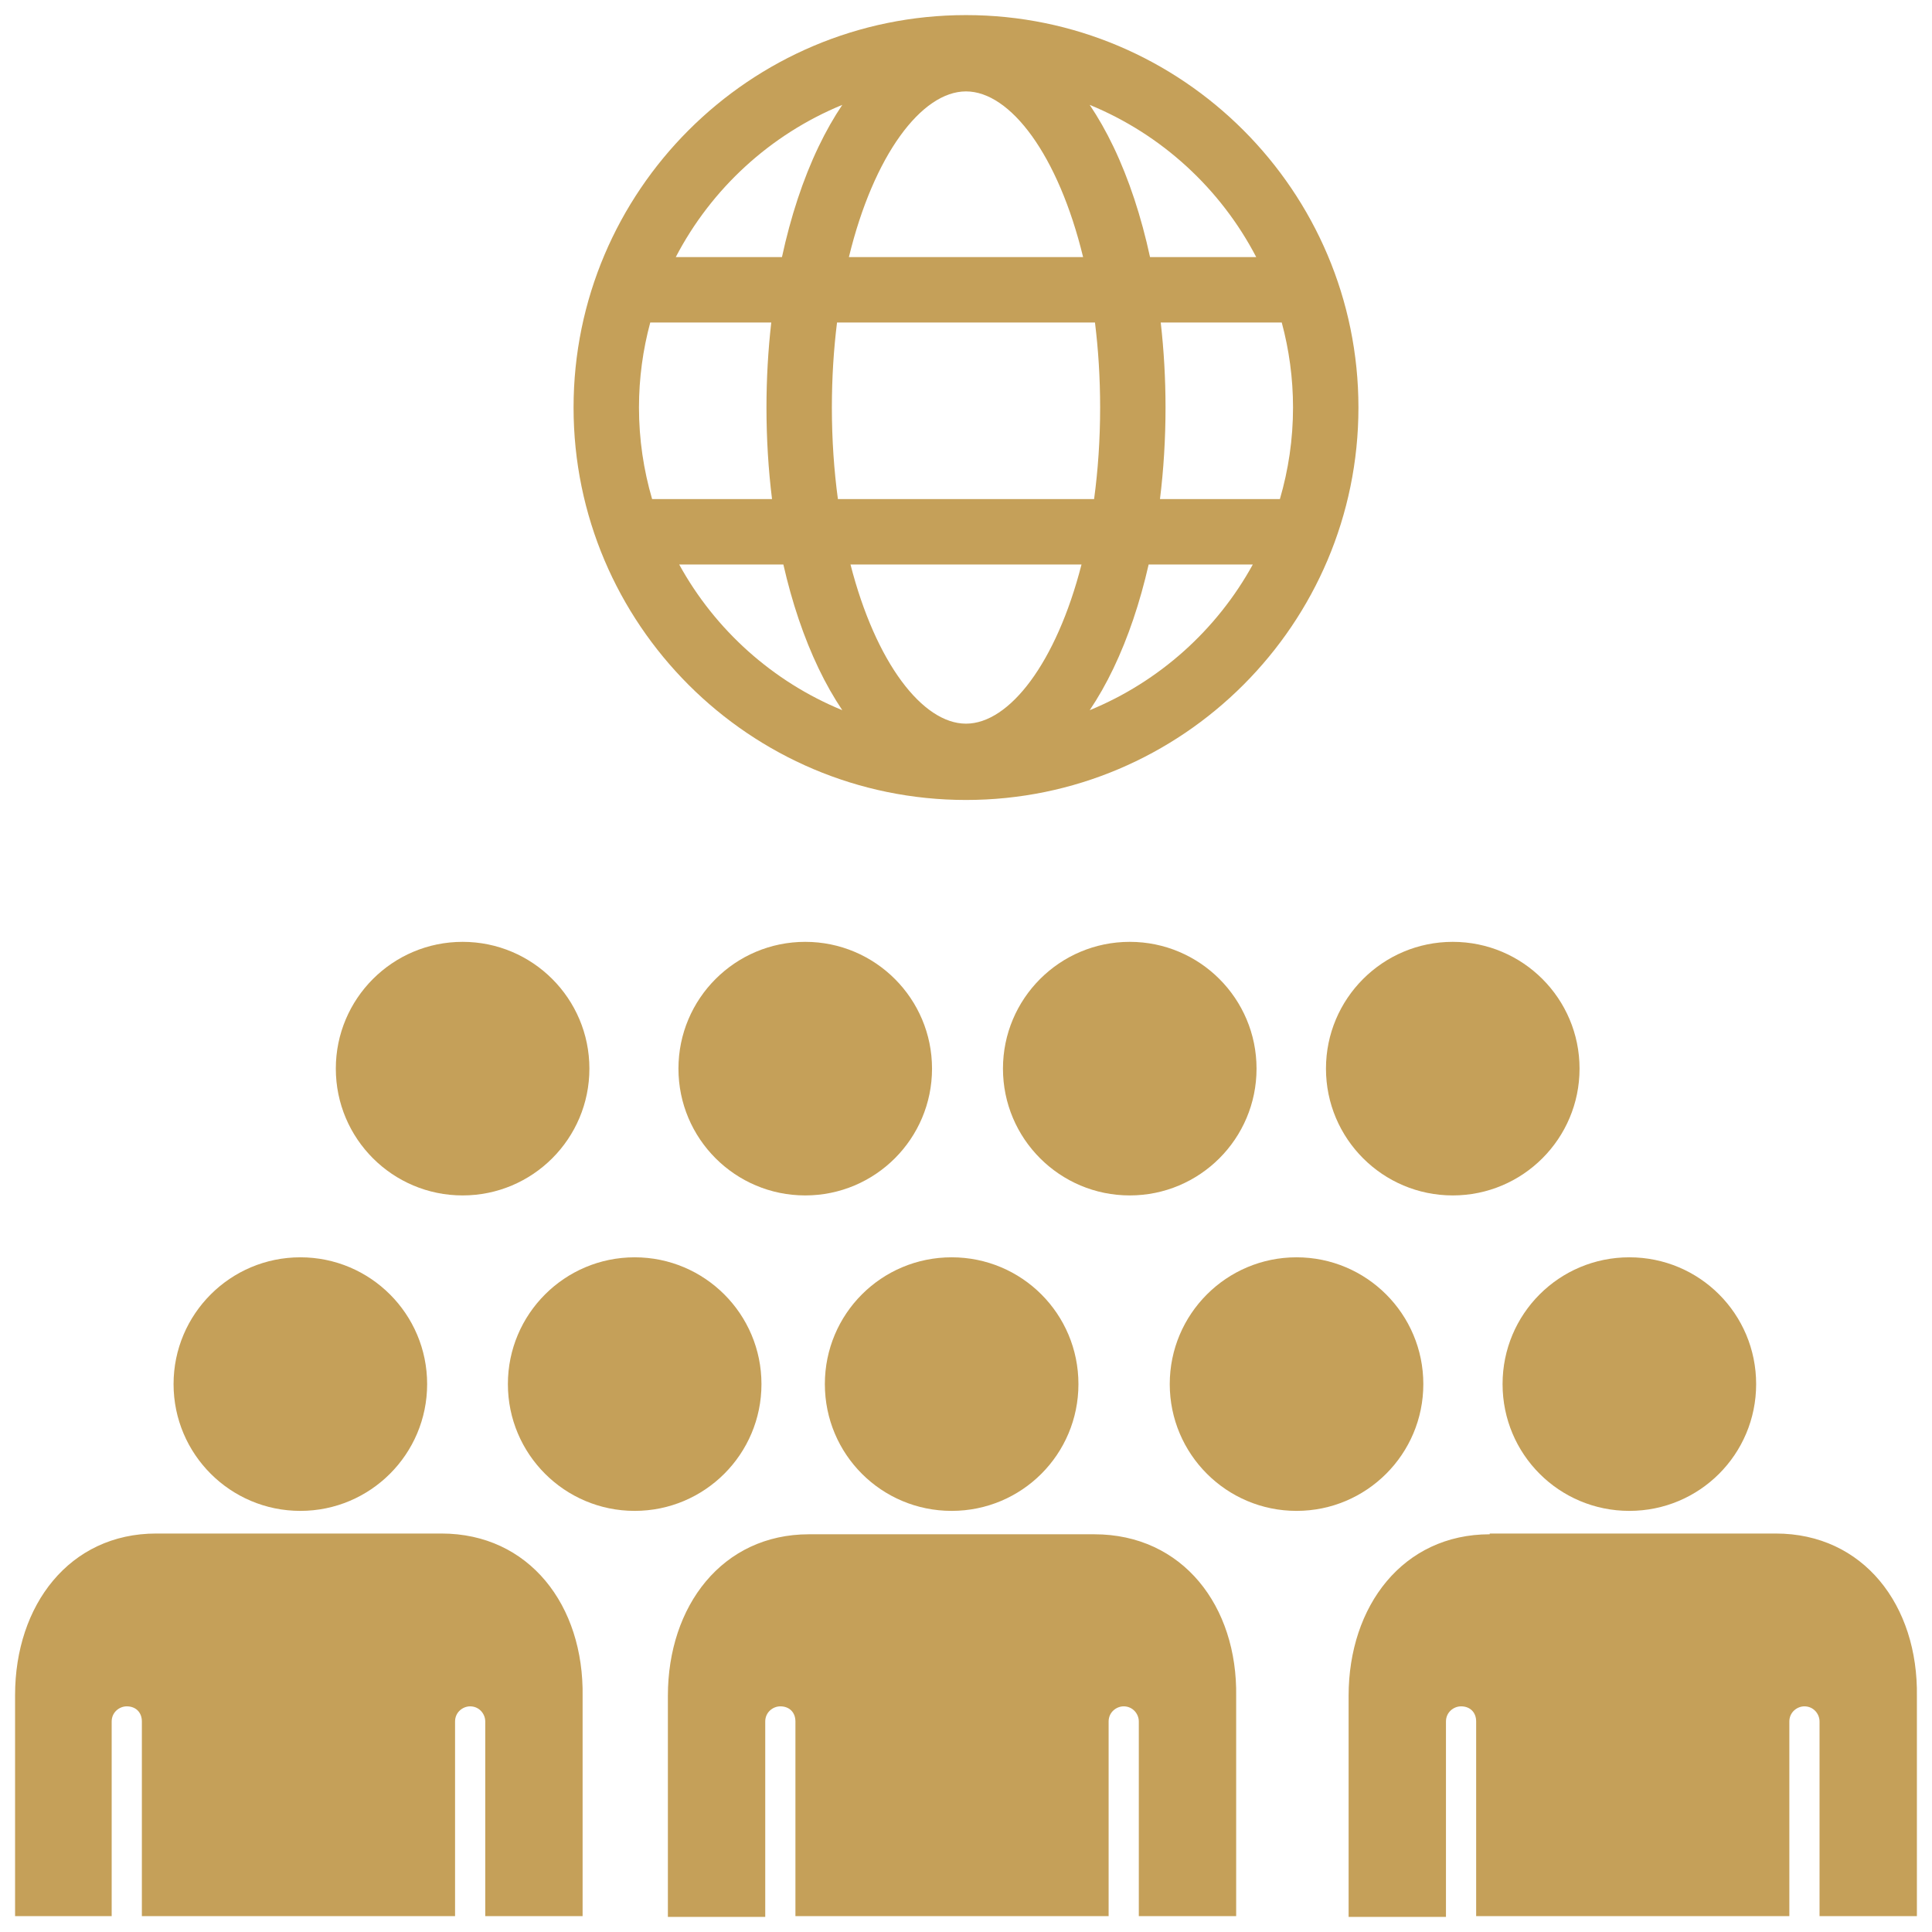
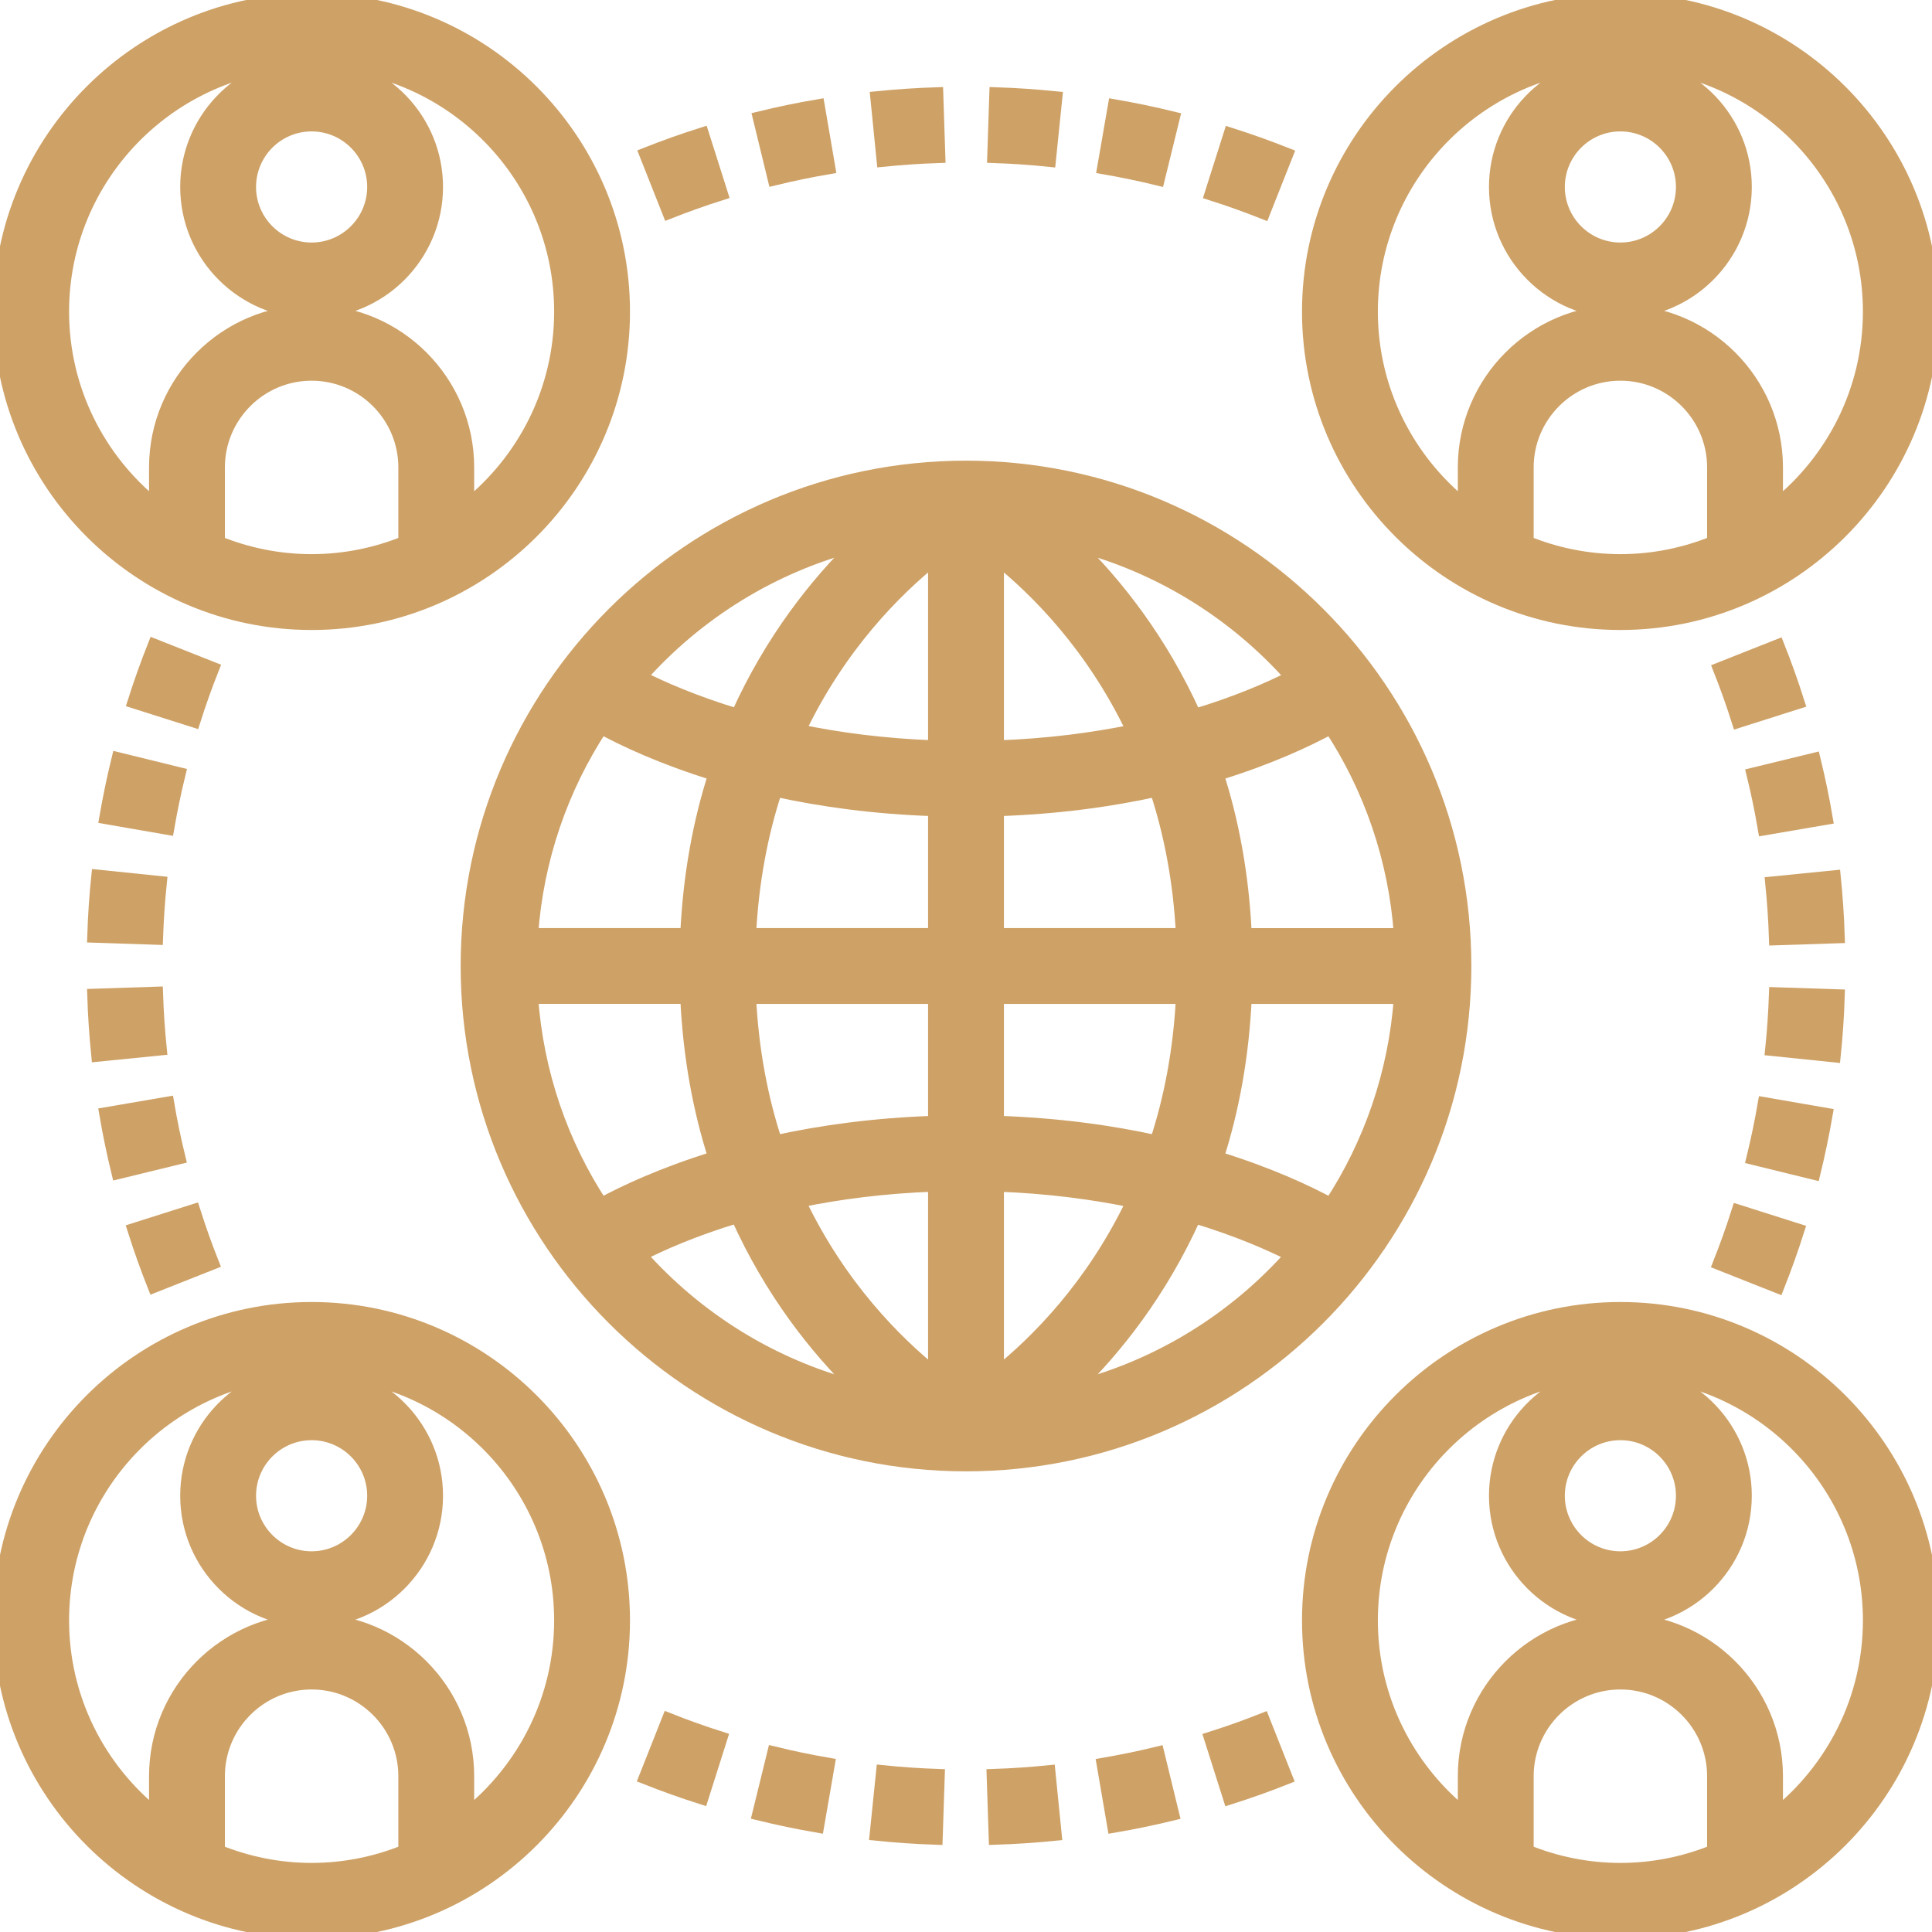
- <svg xmlns="http://www.w3.org/2000/svg" fill="#C5A059" version="1.1" id="Layer_1" width="64px" height="64px" viewBox="0 0 256 256" enable-background="new 0 0 256 256" xml:space="preserve">
+ <svg xmlns="http://www.w3.org/2000/svg" fill="#CEA166" height="64px" width="64px" version="1.1" id="Layer_1" viewBox="0 0 496.00 496.00" xml:space="preserve" stroke="#CEA166" stroke-width="3.472">
  <g id="SVGRepo_bgCarrier" stroke-width="0" />
  <g id="SVGRepo_tracerCarrier" stroke-linecap="round" stroke-linejoin="round" />
  <g id="SVGRepo_iconCarrier">
-     <path d="M192.498,124.8c9.278,0,16.8,7.522,16.8,16.8s-7.522,16.8-16.8,16.8s-16.8-7.522-16.8-16.8S183.22,124.8,192.498,124.8z M171.798,166.6c9.278,0,16.8,7.522,16.8,16.8s-7.522,16.8-16.8,16.8s-16.8-7.522-16.8-16.8S162.52,166.6,171.798,166.6z M144.998,203.3h-18.9h-18.9c-11.5,0-18.7,9.5-18.7,21.4V254h12.9v-25.9c0-1.2,1-2,2-2c1.2,0,2,0.8,2,2v25.8h41.5v-25.8 c0-1.2,1-2,2-2c1.2,0,2,1,2,2v25.8h12.9v-29.1C163.998,212.8,156.698,203.3,144.998,203.3z M149.698,124.8 c9.278,0,16.8,7.522,16.8,16.8s-7.522,16.8-16.8,16.8s-16.8-7.522-16.8-16.8S140.42,124.8,149.698,124.8z M199.098,183.4 c0,9.3,7.5,16.8,16.8,16.8s16.8-7.5,16.8-16.8s-7.5-16.8-16.8-16.8S199.098,174.1,199.098,183.4z M197.398,203.3 c-11.5,0-18.7,9.5-18.7,21.4V254h12.9v-25.9c0-1.2,1-2,2-2c1.2,0,2,0.8,2,2v25.8h41.5v-25.8c0-1.2,1-2,2-2c1.2,0,2,1,2,2v25.8h12.9 v-29.1c0.2-12.1-7.1-21.6-18.7-21.6h-18.9h-19V203.3z M39.798,166.6c9.278,0,16.8,7.522,16.8,16.8s-7.522,16.8-16.8,16.8 s-16.8-7.522-16.8-16.8S30.52,166.6,39.798,166.6z M14.798,253.9v-25.8c0-1.2,1-2,2-2c1.2,0,2,0.8,2,2v25.8h41.5v-25.8 c0-1.2,1-2,2-2c1.2,0,2,1,2,2v25.8h12.9v-29.1c0.2-12.1-7.1-21.6-18.7-21.6h-18.9h-18.9c-11.5,0-18.7,9.5-18.7,21.4v29.3 L14.798,253.9L14.798,253.9z M109.298,183.4c0,9.3,7.5,16.8,16.8,16.8c9.3,0,16.8-7.5,16.8-16.8s-7.5-16.8-16.8-16.8 S109.298,174.1,109.298,183.4z M61.298,124.8c9.278,0,16.8,7.522,16.8,16.8s-7.522,16.8-16.8,16.8s-16.8-7.522-16.8-16.8 S52.02,124.8,61.298,124.8z M106.698,124.8c9.278,0,16.8,7.522,16.8,16.8s-7.522,16.8-16.8,16.8s-16.8-7.522-16.8-16.8 S97.42,124.8,106.698,124.8z M84.098,166.6c9.278,0,16.8,7.522,16.8,16.8s-7.522,16.8-16.8,16.8s-16.8-7.522-16.8-16.8 S74.82,166.6,84.098,166.6z M128,2C99.327,2,76,25.327,76,54s23.327,52,52,52s52-23.327,52-52S156.673,2,128,2z M166.457,34.067 h-14.072c-1.158-5.359-2.784-10.311-4.845-14.62c-0.974-2.036-2.028-3.883-3.148-5.55C153.912,17.802,161.738,24.999,166.457,34.067 z M171.333,54c0,4.212-0.615,8.281-1.741,12.133h-15.889c0.484-3.924,0.736-7.992,0.736-12.133c0-3.838-0.22-7.611-0.636-11.267 h16.035C170.808,46.328,171.333,50.103,171.333,54z M128,95.889c-5.758,0-11.964-8.072-15.305-21.089h30.61 C139.964,87.817,133.758,95.889,128,95.889z M111.027,66.133c-0.511-3.787-0.8-7.844-0.8-12.133c0-3.963,0.244-7.73,0.684-11.267 h34.178c0.44,3.537,0.684,7.304,0.684,11.267c0,4.29-0.288,8.347-0.8,12.133H111.027z M84.667,54c0-3.897,0.525-7.672,1.495-11.267 h16.035c-0.417,3.656-0.636,7.429-0.636,11.267c0,4.142,0.252,8.209,0.736,12.133H86.408C85.282,62.281,84.667,58.212,84.667,54z M128,12.111c5.884,0,12.233,8.434,15.517,21.955h-31.034C115.767,20.546,122.116,12.111,128,12.111z M111.607,13.896 c-1.12,1.667-2.174,3.515-3.148,5.55c-2.061,4.309-3.687,9.261-4.845,14.62H89.543C94.262,24.999,102.088,17.802,111.607,13.896z M89.997,74.8H103.8c1.144,5.028,2.71,9.676,4.66,13.753c0.974,2.036,2.028,3.883,3.148,5.55 C102.392,90.323,94.757,83.461,89.997,74.8z M144.393,94.104c1.12-1.667,2.174-3.515,3.148-5.55c1.95-4.077,3.516-8.725,4.66-13.753 h13.802C161.243,83.461,153.608,90.323,144.393,94.104z" />
+     <g>
+       <g>
+         <g>
+           <path d="M376,248c0-70.576-57.424-128-128-128s-128,57.424-128,128s57.424,128,128,128S376,318.576,376,248z M220.032,139.68 c-10.36,10.104-21.952,24.6-30.68,44.008c-11.128-3.36-19.536-7.056-25.04-9.856C178.88,157.408,198.152,145.336,220.032,139.68z M154.36,186.728c5.992,3.264,15.832,7.88,29.224,12c-3.912,12.144-6.512,25.88-7.216,41.272h-39.96 C137.8,220.44,144.176,202.248,154.36,186.728z M154.36,309.264c-10.192-15.52-16.56-33.704-17.952-53.272h39.96V256 c0.704,15.392,3.304,29.128,7.216,41.264C170.192,301.384,160.352,306,154.36,309.264z M164.28,322.144 c5.48-2.816,13.88-6.52,25.04-9.88c8.736,19.432,20.336,33.944,30.704,44.056C198.136,350.664,178.856,338.576,164.28,322.144z M240,352.728c-10.104-8.112-24.528-22.48-34.96-44.424c10.16-2.104,21.816-3.656,34.96-4.12V352.728z M240,288.192 c-15.488,0.512-29.152,2.408-40.896,5c-3.6-10.904-6.04-23.272-6.744-37.192H240V288.192z M240,240h-47.64 c0.704-13.92,3.144-26.288,6.744-37.192c11.744,2.592,25.408,4.496,40.896,5V240z M240,191.808 c-13.112-0.472-24.768-2.032-34.944-4.152c10.432-21.928,24.848-36.28,34.944-44.392V191.808z M341.64,309.272 c-5.992-3.264-15.832-7.88-29.224-12c3.912-12.144,6.512-25.88,7.216-41.272h39.96C358.2,275.56,351.824,293.752,341.64,309.272z M341.64,186.736c10.192,15.52,16.56,33.704,17.952,53.272h-39.96V240c-0.704-15.392-3.304-29.128-7.216-41.264 C325.808,194.616,335.648,190,341.64,186.736z M331.72,173.856c-5.48,2.816-13.88,6.52-25.04,9.88 c-8.736-19.432-20.336-33.944-30.704-44.056C297.864,145.336,317.144,157.424,331.72,173.856z M256,143.272 c10.104,8.112,24.528,22.48,34.96,44.424c-10.16,2.104-21.816,3.656-34.96,4.12V143.272z M256,207.808 c15.488-0.512,29.152-2.408,40.896-5c3.6,10.904,6.04,23.272,6.744,37.192H256V207.808z M256,256h47.64 c-0.704,13.92-3.144,26.288-6.744,37.192c-11.744-2.592-25.408-4.496-40.896-5V256z M256,352.736v-48.544 c13.112,0.472,24.768,2.032,34.944,4.152C280.512,330.272,266.096,344.624,256,352.736z M275.968,356.32 c10.36-10.104,21.952-24.6,30.68-44.008c11.128,3.36,19.536,7.056,25.04,9.856C317.12,338.592,297.848,350.664,275.968,356.32z" />
+           <path d="M283.288,453.008l2.704,15.768c5.056-0.864,10.056-1.904,14.984-3.104l-3.784-15.544 C292.624,451.24,287.984,452.2,283.288,453.008z" />
+           <path d="M165.744,456.36c4.76,1.88,9.608,3.616,14.416,5.144l4.84-15.248c-4.52-1.44-8.984-3.032-13.368-4.768L165.744,456.36z" />
+           <path d="M194.872,465.64c4.928,1.2,9.92,2.24,14.976,3.12l2.736-15.768c-4.696-0.816-9.328-1.776-13.896-2.896L194.872,465.64z" />
+           <path d="M255.04,455.88l0.528,15.984c5.136-0.168,10.208-0.512,15.248-1.016l-1.592-15.92 C264.544,455.4,259.816,455.72,255.04,455.88z" />
+           <path d="M310.872,446.296l4.84,15.248c4.864-1.544,9.72-3.272,14.416-5.136l-5.888-14.872 C319.856,443.272,315.4,444.856,310.872,446.296z" />
+           <path d="M225.016,470.832c5.048,0.512,10.136,0.864,15.264,1.032l0.528-15.984c-4.76-0.168-9.488-0.488-14.16-0.968 L225.016,470.832z" />
+           <path d="M25.152,270.824l15.92-1.592c-0.472-4.68-0.792-9.416-0.952-14.184l-15.984,0.528 C24.296,260.704,24.648,265.784,25.152,270.824z" />
+           <path d="M39.64,165.744c-1.88,4.76-3.616,9.608-5.144,14.416L49.744,185c1.44-4.52,3.032-8.984,4.768-13.368L39.64,165.744z" />
+           <path d="M45.872,297.192c-1.12-4.568-2.08-9.208-2.88-13.904l-15.768,2.704c0.864,5.056,1.904,10.056,3.104,14.984 L45.872,297.192z" />
+           <path d="M54.464,324.24c-1.736-4.384-3.32-8.84-4.76-13.368l-15.248,4.84c1.544,4.864,3.272,9.72,5.136,14.416L54.464,324.24z" />
+           <path d="M24.136,240.28l15.984,0.528c0.168-4.76,0.488-9.488,0.968-14.16l-15.92-1.64 C24.648,230.064,24.296,235.152,24.136,240.28z" />
+           <path d="M45.904,198.688l-15.544-3.816c-1.2,4.928-2.24,9.92-3.12,14.976l15.768,2.736 C43.824,207.888,44.784,203.256,45.904,198.688z" />
+           <path d="M240.96,40.12l-0.528-15.984c-5.136,0.168-10.208,0.512-15.248,1.016l1.592,15.92 C231.456,40.6,236.184,40.28,240.96,40.12z" />
+           <path d="M270.984,25.168c-5.048-0.512-10.136-0.864-15.264-1.032l-0.528,15.984c4.76,0.168,9.488,0.488,14.16,0.968 L270.984,25.168z" />
+           <path d="M212.712,42.992l-2.704-15.768c-5.056,0.864-10.056,1.904-14.984,3.104l3.784,15.544 C203.376,44.76,208.016,43.8,212.712,42.992z" />
+           <path d="M301.128,30.36c-4.928-1.2-9.92-2.24-14.976-3.12l-2.736,15.768c4.696,0.816,9.328,1.776,13.896,2.896L301.128,30.36z" />
+           <path d="M330.256,39.64c-4.76-1.88-9.608-3.616-14.416-5.144L311,49.744c4.52,1.44,8.984,3.032,13.368,4.768L330.256,39.64z" />
+           <path d="M185.128,49.704l-4.84-15.248c-4.872,1.544-9.728,3.272-14.424,5.128l5.888,14.872 C176.144,52.728,180.6,51.144,185.128,49.704z" />
+           <path d="M456.36,330.256c1.88-4.76,3.616-9.608,5.144-14.416L446.256,311c-1.44,4.52-3.032,8.984-4.768,13.368L456.36,330.256z" />
+           <path d="M441.536,171.76c1.736,4.384,3.32,8.84,4.76,13.368l15.248-4.84c-1.544-4.864-3.272-9.72-5.136-14.416L441.536,171.76z" />
+           <path d="M468.776,210.008c-0.864-5.056-1.904-10.056-3.104-14.984l-15.544,3.784c1.12,4.568,2.08,9.208,2.88,13.904 L468.776,210.008z" />
+           <path d="M468.76,286.152l-15.768-2.736c-0.816,4.696-1.776,9.328-2.896,13.896l15.544,3.816 C466.84,296.192,467.88,291.2,468.76,286.152z" />
+           <path d="M470.848,225.176l-15.92,1.592c0.472,4.68,0.792,9.416,0.952,14.184l15.984-0.528 C471.704,235.296,471.352,230.216,470.848,225.176z" />
+           <path d="M471.864,255.72l-15.984-0.528c-0.168,4.76-0.488,9.488-0.968,14.16l15.92,1.64 C471.352,265.936,471.704,260.848,471.864,255.72z" />
+           <path d="M416,160c44.112,0,80-35.888,80-80S460.112,0,416,0s-80,35.888-80,80S371.888,160,416,160z M440,139.288 c-7.416,3.016-15.512,4.712-24,4.712c-8.488,0-16.584-1.696-24-4.712V120c0-13.232,10.768-24,24-24s24,10.768,24,24V139.288z M432,48c0,8.824-7.176,16-16,16c-8.824,0-16-7.176-16-16s7.176-16,16-16C424.824,32,432,39.176,432,48z M414.355,16.042 C397.469,16.901,384,30.904,384,48c0,17.648,14.352,32,32,32s32-14.352,32-32c0-17.096-13.469-31.099-30.355-31.958 C452.174,16.92,480,45.264,480,80c0,20.16-9.392,38.144-24,49.88V120c0-22.056-17.944-40-40-40c-22.056,0-40,17.944-40,40v9.88 c-14.608-11.744-24-29.72-24-49.88C352,45.264,379.826,16.92,414.355,16.042z" />
+           <path d="M416,336c-44.112,0-80,35.888-80,80s35.888,80,80,80s80-35.888,80-80S460.112,336,416,336z M432,384 c0,8.824-7.176,16-16,16c-8.824,0-16-7.176-16-16c0-8.824,7.176-16,16-16C424.824,368,432,375.176,432,384z M440,475.288 c-7.416,3.016-15.512,4.712-24,4.712c-8.488,0-16.584-1.696-24-4.712V456c0-13.232,10.768-24,24-24s24,10.768,24,24V475.288z M456,465.88V456c0-22.056-17.944-40-40-40c-22.056,0-40,17.944-40,40v9.88c-14.608-11.744-24-29.72-24-49.88 c0-34.736,27.826-63.08,62.355-63.958C397.469,352.901,384,366.904,384,384c0,17.648,14.352,32,32,32s32-14.352,32-32 c0-17.096-13.469-31.099-30.355-31.958C452.174,352.92,480,381.264,480,416C480,436.16,470.608,454.144,456,465.88z" />
+           <path d="M80,160c44.112,0,80-35.888,80-80S124.112,0,80,0S0,35.888,0,80S35.888,160,80,160z M104,139.288 C96.584,142.304,88.488,144,80,144s-16.584-1.696-24-4.712V120c0-13.232,10.768-24,24-24s24,10.768,24,24V139.288z M96,48 c0,8.824-7.176,16-16,16s-16-7.176-16-16s7.176-16,16-16S96,39.176,96,48z M78.355,16.042C61.469,16.901,48,30.904,48,48 c0,17.648,14.352,32,32,32s32-14.352,32-32c0-17.096-13.469-31.099-30.355-31.958C116.174,16.92,144,45.264,144,80 c0,20.16-9.392,38.144-24,49.88V120c0-22.056-17.944-40-40-40c-22.056,0-40,17.944-40,40v9.88C25.392,118.144,16,100.16,16,80 C16,45.264,43.826,16.92,78.355,16.042z" />
+           <path d="M80,336c-44.112,0-80,35.888-80,80s35.888,80,80,80s80-35.888,80-80S124.112,336,80,336z M96,384c0,8.824-7.176,16-16,16 s-16-7.176-16-16c0-8.824,7.176-16,16-16S96,375.176,96,384z M104,475.288C96.584,478.304,88.488,480,80,480 s-16.584-1.696-24-4.712V456c0-13.232,10.768-24,24-24s24,10.768,24,24V475.288z M120,465.88V456c0-22.056-17.944-40-40-40 c-22.056,0-40,17.944-40,40v9.88C25.392,454.144,16,436.16,16,416c0-34.736,27.826-63.08,62.355-63.958 C61.469,352.901,48,366.904,48,384c0,17.648,14.352,32,32,32s32-14.352,32-32c0-17.096-13.469-31.099-30.355-31.958 C116.174,352.92,144,381.264,144,416C144,436.16,134.608,454.144,120,465.88z" />
+         </g>
+       </g>
+     </g>
  </g>
</svg>
